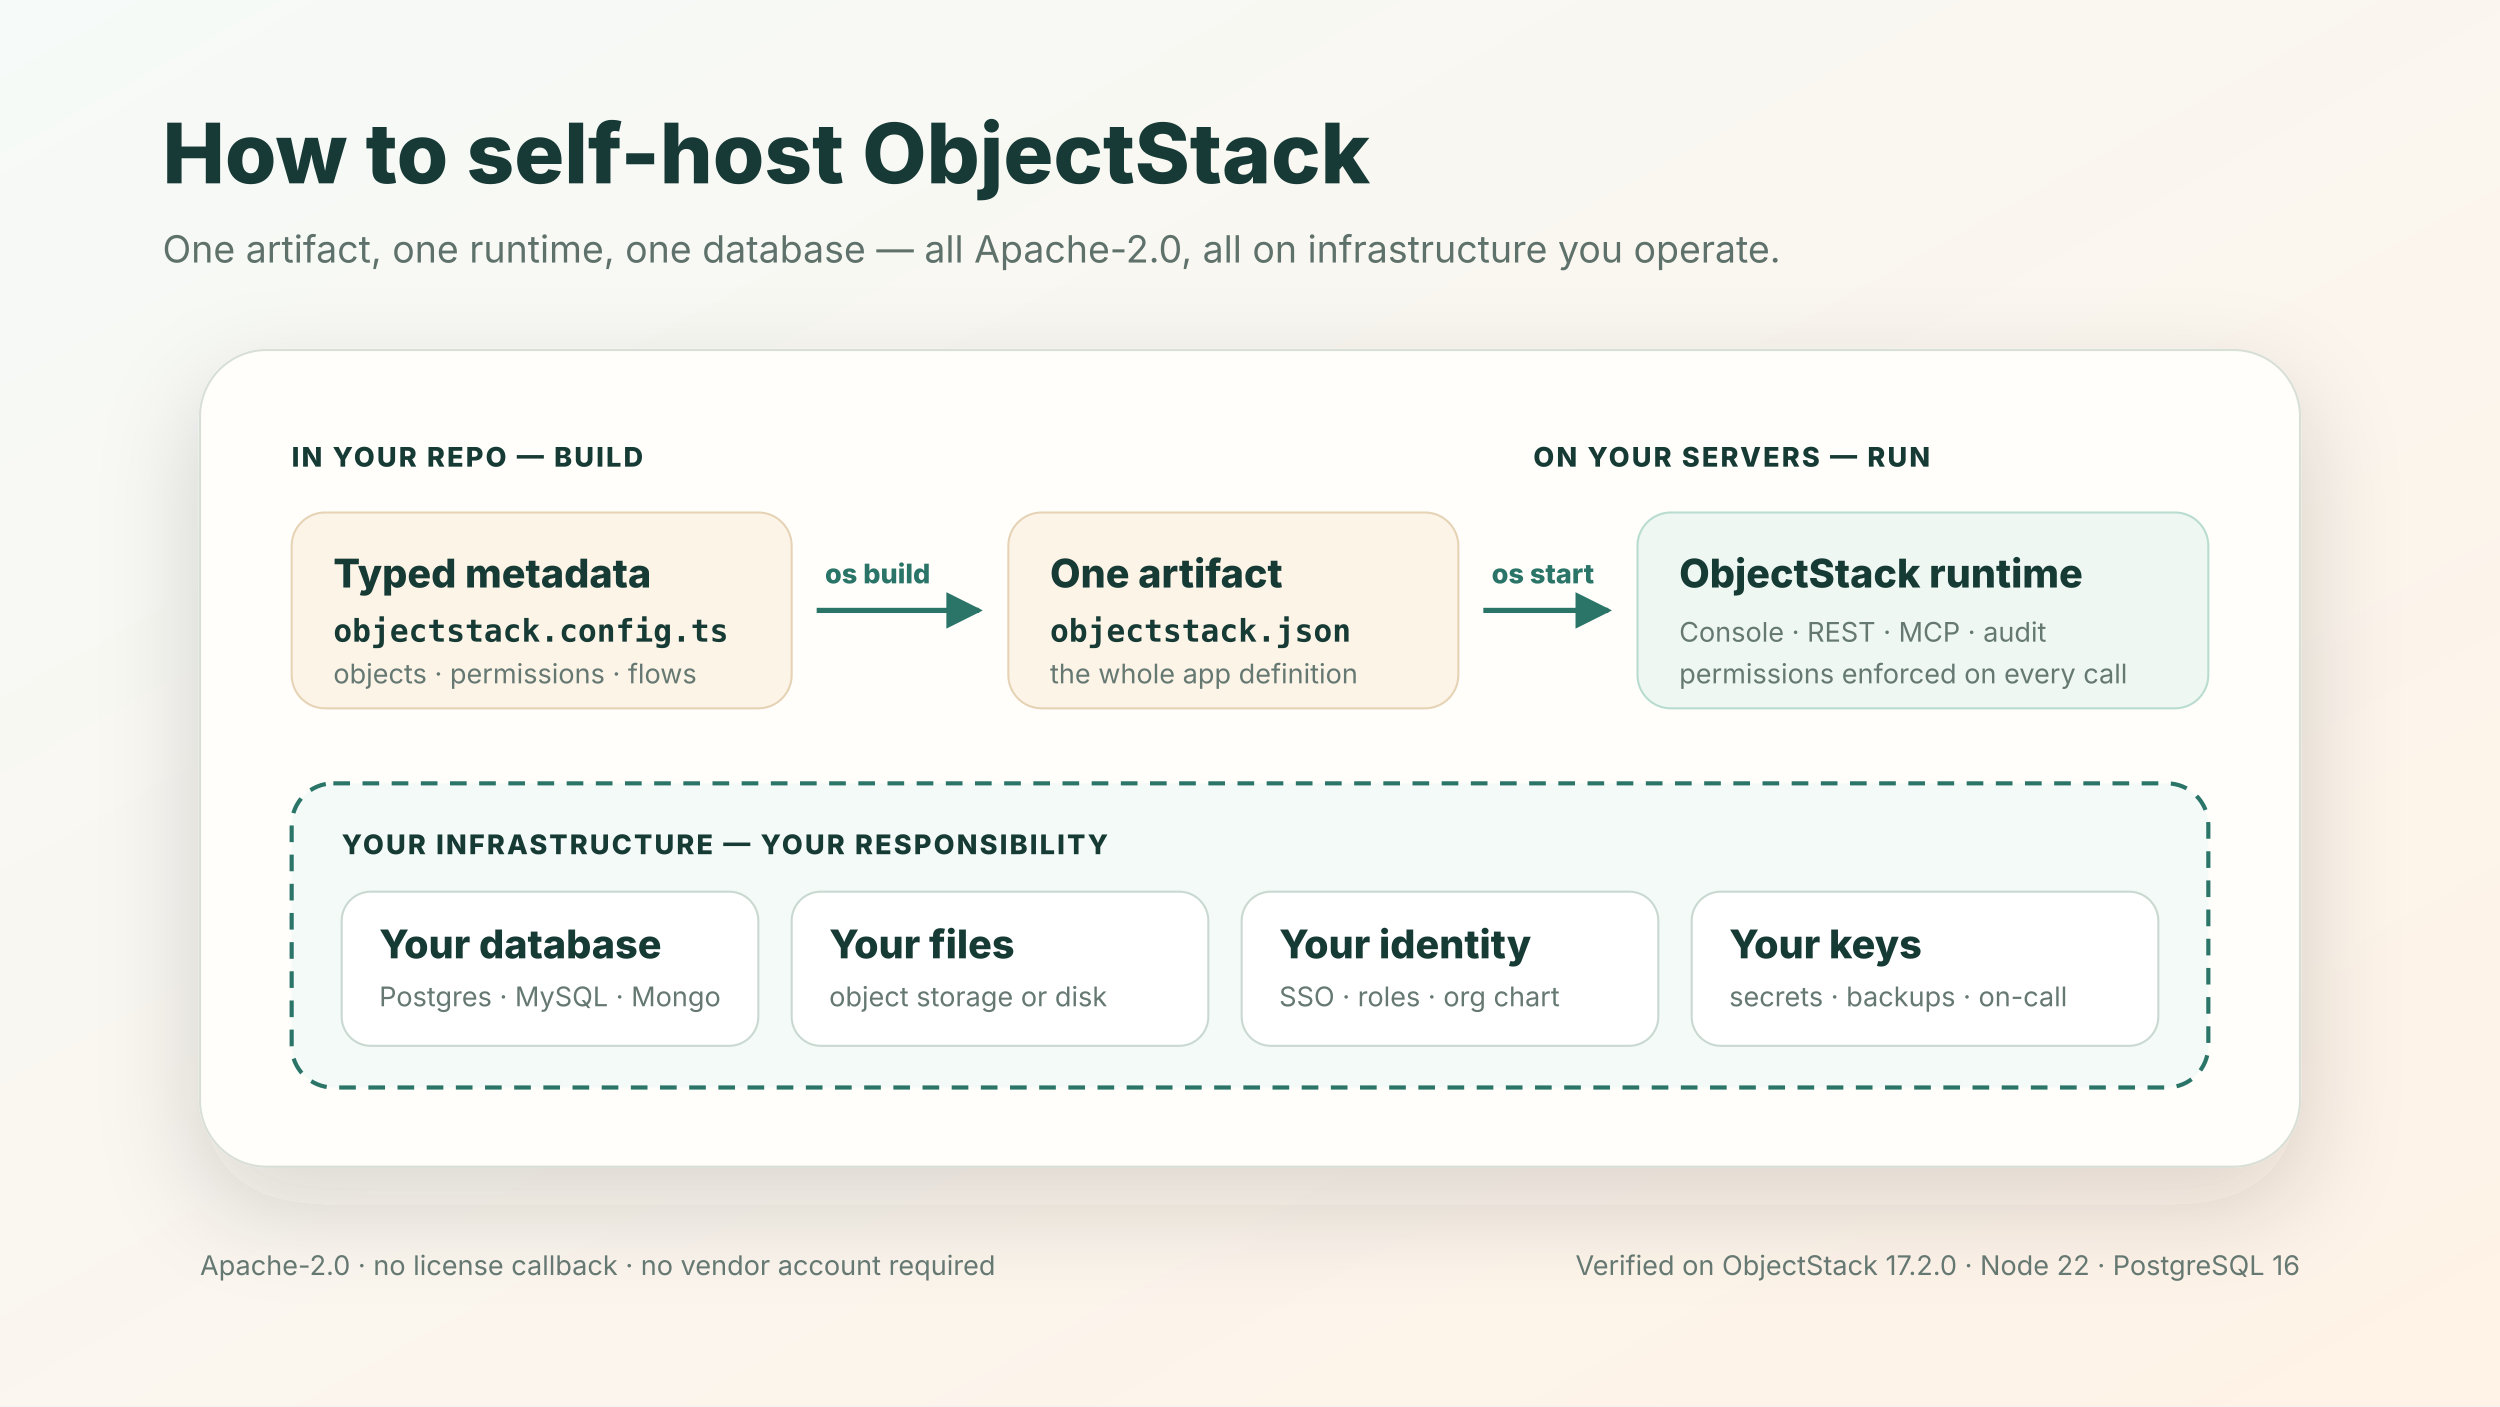
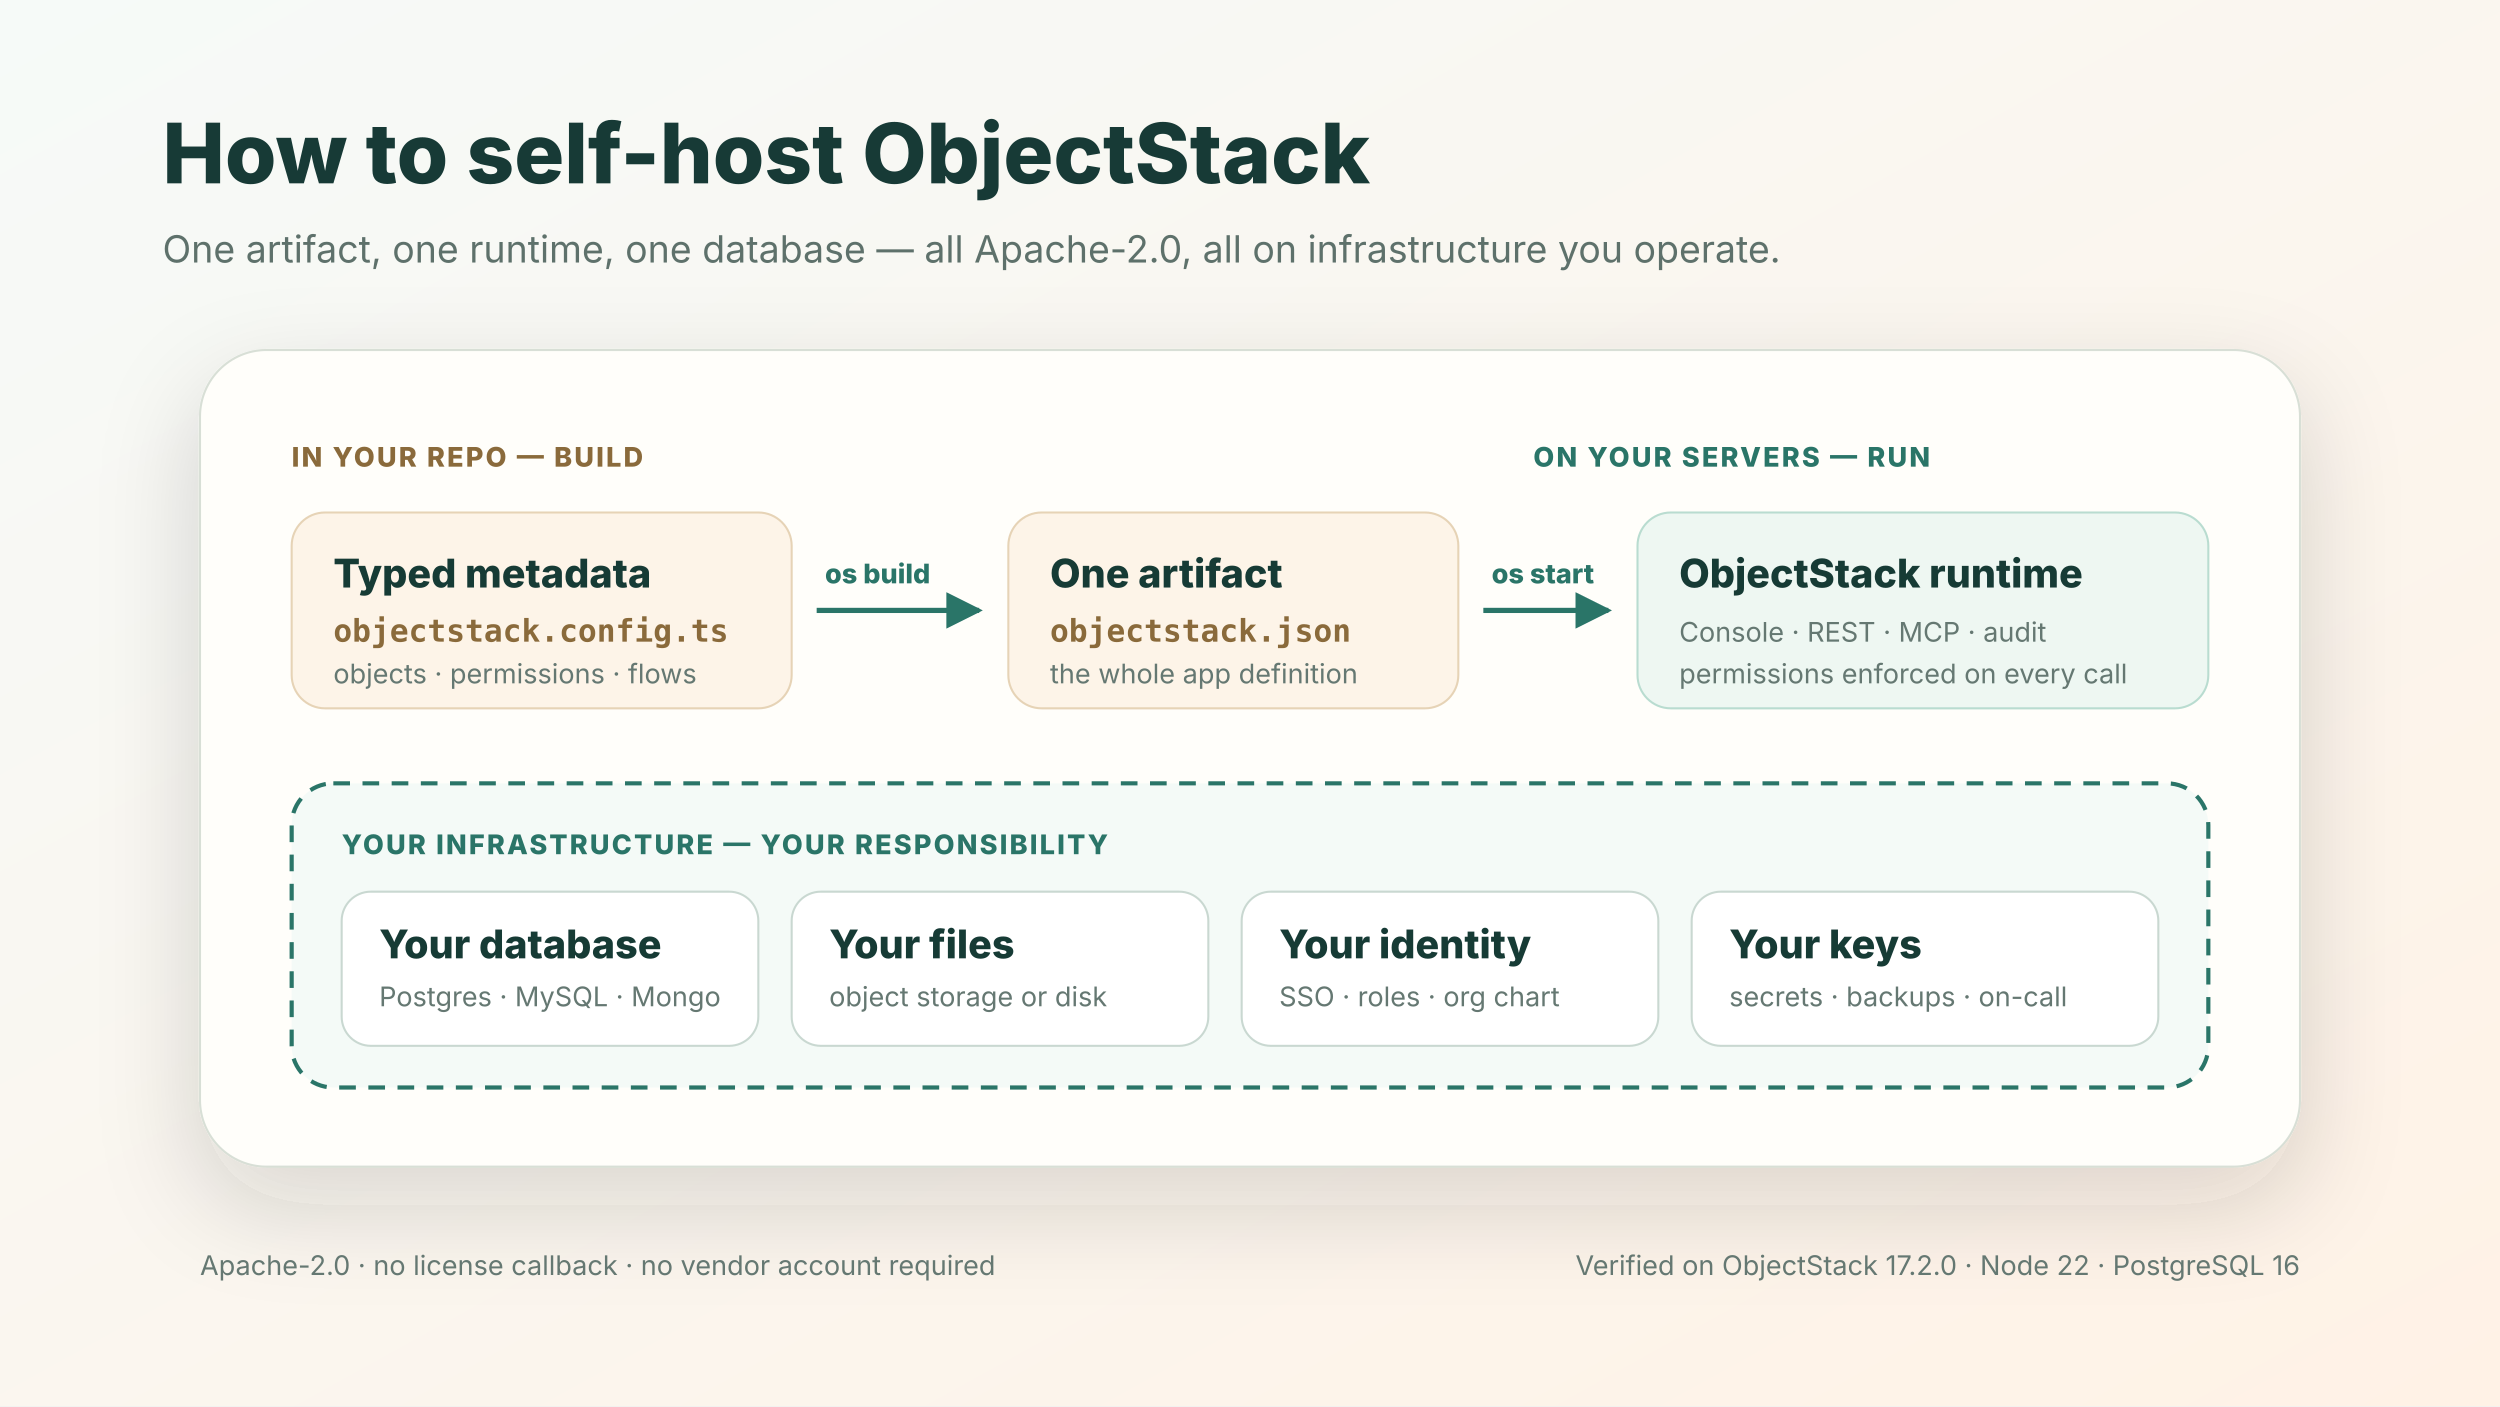
<svg xmlns="http://www.w3.org/2000/svg" viewBox="0 0 1200 675" role="img" aria-label="Self-hosting ObjectStack: typed metadata compiles to one JSON artifact, which the open-source runtime serves against your own database inside your infrastructure">
  <defs>
    <linearGradient id="bg" x1="0" x2="1" y1="0" y2="1">
      <stop stop-color="#f6faf8" />
      <stop offset="1" stop-color="#fff2e6" />
    </linearGradient>
    <filter id="shadow" x="-20%" y="-20%" width="140%" height="150%">
      <feDropShadow dx="0" dy="18" stdDeviation="24" flood-color="#233832" flood-opacity=".16" />
    </filter>
    <marker id="arw" viewBox="0 0 10 10" refX="9" refY="5" markerWidth="7" markerHeight="7" orient="auto-start-reverse">
      <path d="M0 0 L10 5 L0 10 z" fill="#2a7468" />
    </marker>
    <style>
      text{font-family:-apple-system,BlinkMacSystemFont,"Segoe UI",sans-serif;fill:#173a36}
      .title{font-size:40px;font-weight:780}
      .lead{font-size:18px;fill:#5e716b}
      .cap{font-size:13px;font-weight:780;letter-spacing:.08em}
      .label{font-size:19px;font-weight:760}
      .mono{font-family:ui-monospace,SFMono-Regular,Menlo,monospace;font-size:15px;font-weight:600}
      .small{font-size:13px;fill:#657872}
      .step{font-size:13px;font-weight:760;fill:#2a7468}
    </style>
  </defs>
  <rect width="1200" height="675" fill="url(#bg)" />
  <text x="78" y="88" class="title">How to self-host ObjectStack</text>
  <text x="78" y="126" class="lead">One artifact, one runtime, one database — all Apache-2.0, all on infrastructure you operate.</text>
  <g transform="translate(96 168)" filter="url(#shadow)">
    <rect width="1008" height="392" rx="32" fill="#fffefa" stroke="#d8dfd6" />
-     <text x="44" y="56" class="cap" fill="#8a6a3a">IN YOUR REPO — BUILD</text>
+     <text x="44" y="56" class="cap" style="fill:#8a6a3a">IN YOUR REPO — BUILD</text>
    <g transform="translate(44 78)">
      <rect width="240" height="94" rx="16" fill="#fdf4e8" stroke="#e6d3b6" />
      <text x="20" y="36" class="label">Typed metadata</text>
-       <text x="20" y="62" class="mono" fill="#8a6a3a">objectstack.config.ts</text>
+       <text x="20" y="62" class="mono" style="fill:#8a6a3a">objectstack.config.ts</text>
      <text x="20" y="82" class="small">objects · permissions · flows</text>
    </g>
    <text x="300" y="112" class="step">os build</text>
    <line x1="296" y1="125" x2="374" y2="125" stroke="#2a7468" stroke-width="2.5" marker-end="url(#arw)" />
    <g transform="translate(388 78)">
      <rect width="216" height="94" rx="16" fill="#fdf4e8" stroke="#e6d3b6" />
      <text x="20" y="36" class="label">One artifact</text>
-       <text x="20" y="62" class="mono" fill="#8a6a3a">objectstack.json</text>
+       <text x="20" y="62" class="mono" style="fill:#8a6a3a">objectstack.json</text>
      <text x="20" y="82" class="small">the whole app definition</text>
    </g>
-     <text x="640" y="56" class="cap" fill="#2a7468">ON YOUR SERVERS — RUN</text>
+     <text x="640" y="56" class="cap" style="fill:#2a7468">ON YOUR SERVERS — RUN</text>
    <text x="620" y="112" class="step">os start</text>
    <line x1="616" y1="125" x2="676" y2="125" stroke="#2a7468" stroke-width="2.5" marker-end="url(#arw)" />
    <g transform="translate(690 78)">
      <rect width="274" height="94" rx="16" fill="#eef7f2" stroke="#b9dcd0" />
      <text x="20" y="36" class="label">ObjectStack runtime</text>
      <text x="20" y="62" class="small">Console · REST · MCP · audit</text>
      <text x="20" y="82" class="small">permissions enforced on every call</text>
    </g>
    <g transform="translate(44 208)">
      <rect width="920" height="146" rx="20" fill="#f4faf7" stroke="#2a7468" stroke-width="2" stroke-dasharray="8 6" />
-       <text x="24" y="34" class="cap" fill="#2a7468">YOUR INFRASTRUCTURE — YOUR RESPONSIBILITY</text>
+       <text x="24" y="34" class="cap" style="fill:#2a7468">YOUR INFRASTRUCTURE — YOUR RESPONSIBILITY</text>
      <g transform="translate(24 52)">
        <rect width="200" height="74" rx="14" fill="#ffffff" stroke="#c9d8d1" />
        <text x="18" y="32" class="label">Your database</text>
        <text x="18" y="55" class="small">Postgres · MySQL · Mongo</text>
      </g>
      <g transform="translate(240 52)">
        <rect width="200" height="74" rx="14" fill="#ffffff" stroke="#c9d8d1" />
        <text x="18" y="32" class="label">Your files</text>
        <text x="18" y="55" class="small">object storage or disk</text>
      </g>
      <g transform="translate(456 52)">
        <rect width="200" height="74" rx="14" fill="#ffffff" stroke="#c9d8d1" />
        <text x="18" y="32" class="label">Your identity</text>
        <text x="18" y="55" class="small">SSO · roles · org chart</text>
      </g>
      <g transform="translate(672 52)">
        <rect width="224" height="74" rx="14" fill="#ffffff" stroke="#c9d8d1" />
        <text x="18" y="32" class="label">Your keys</text>
        <text x="18" y="55" class="small">secrets · backups · on-call</text>
      </g>
    </g>
  </g>
  <text x="96" y="612" class="small">Apache-2.0 · no license callback · no vendor account required</text>
  <text x="1104" y="612" class="small" text-anchor="end">Verified on ObjectStack 17.2.0 · Node 22 · PostgreSQL 16</text>
</svg>
